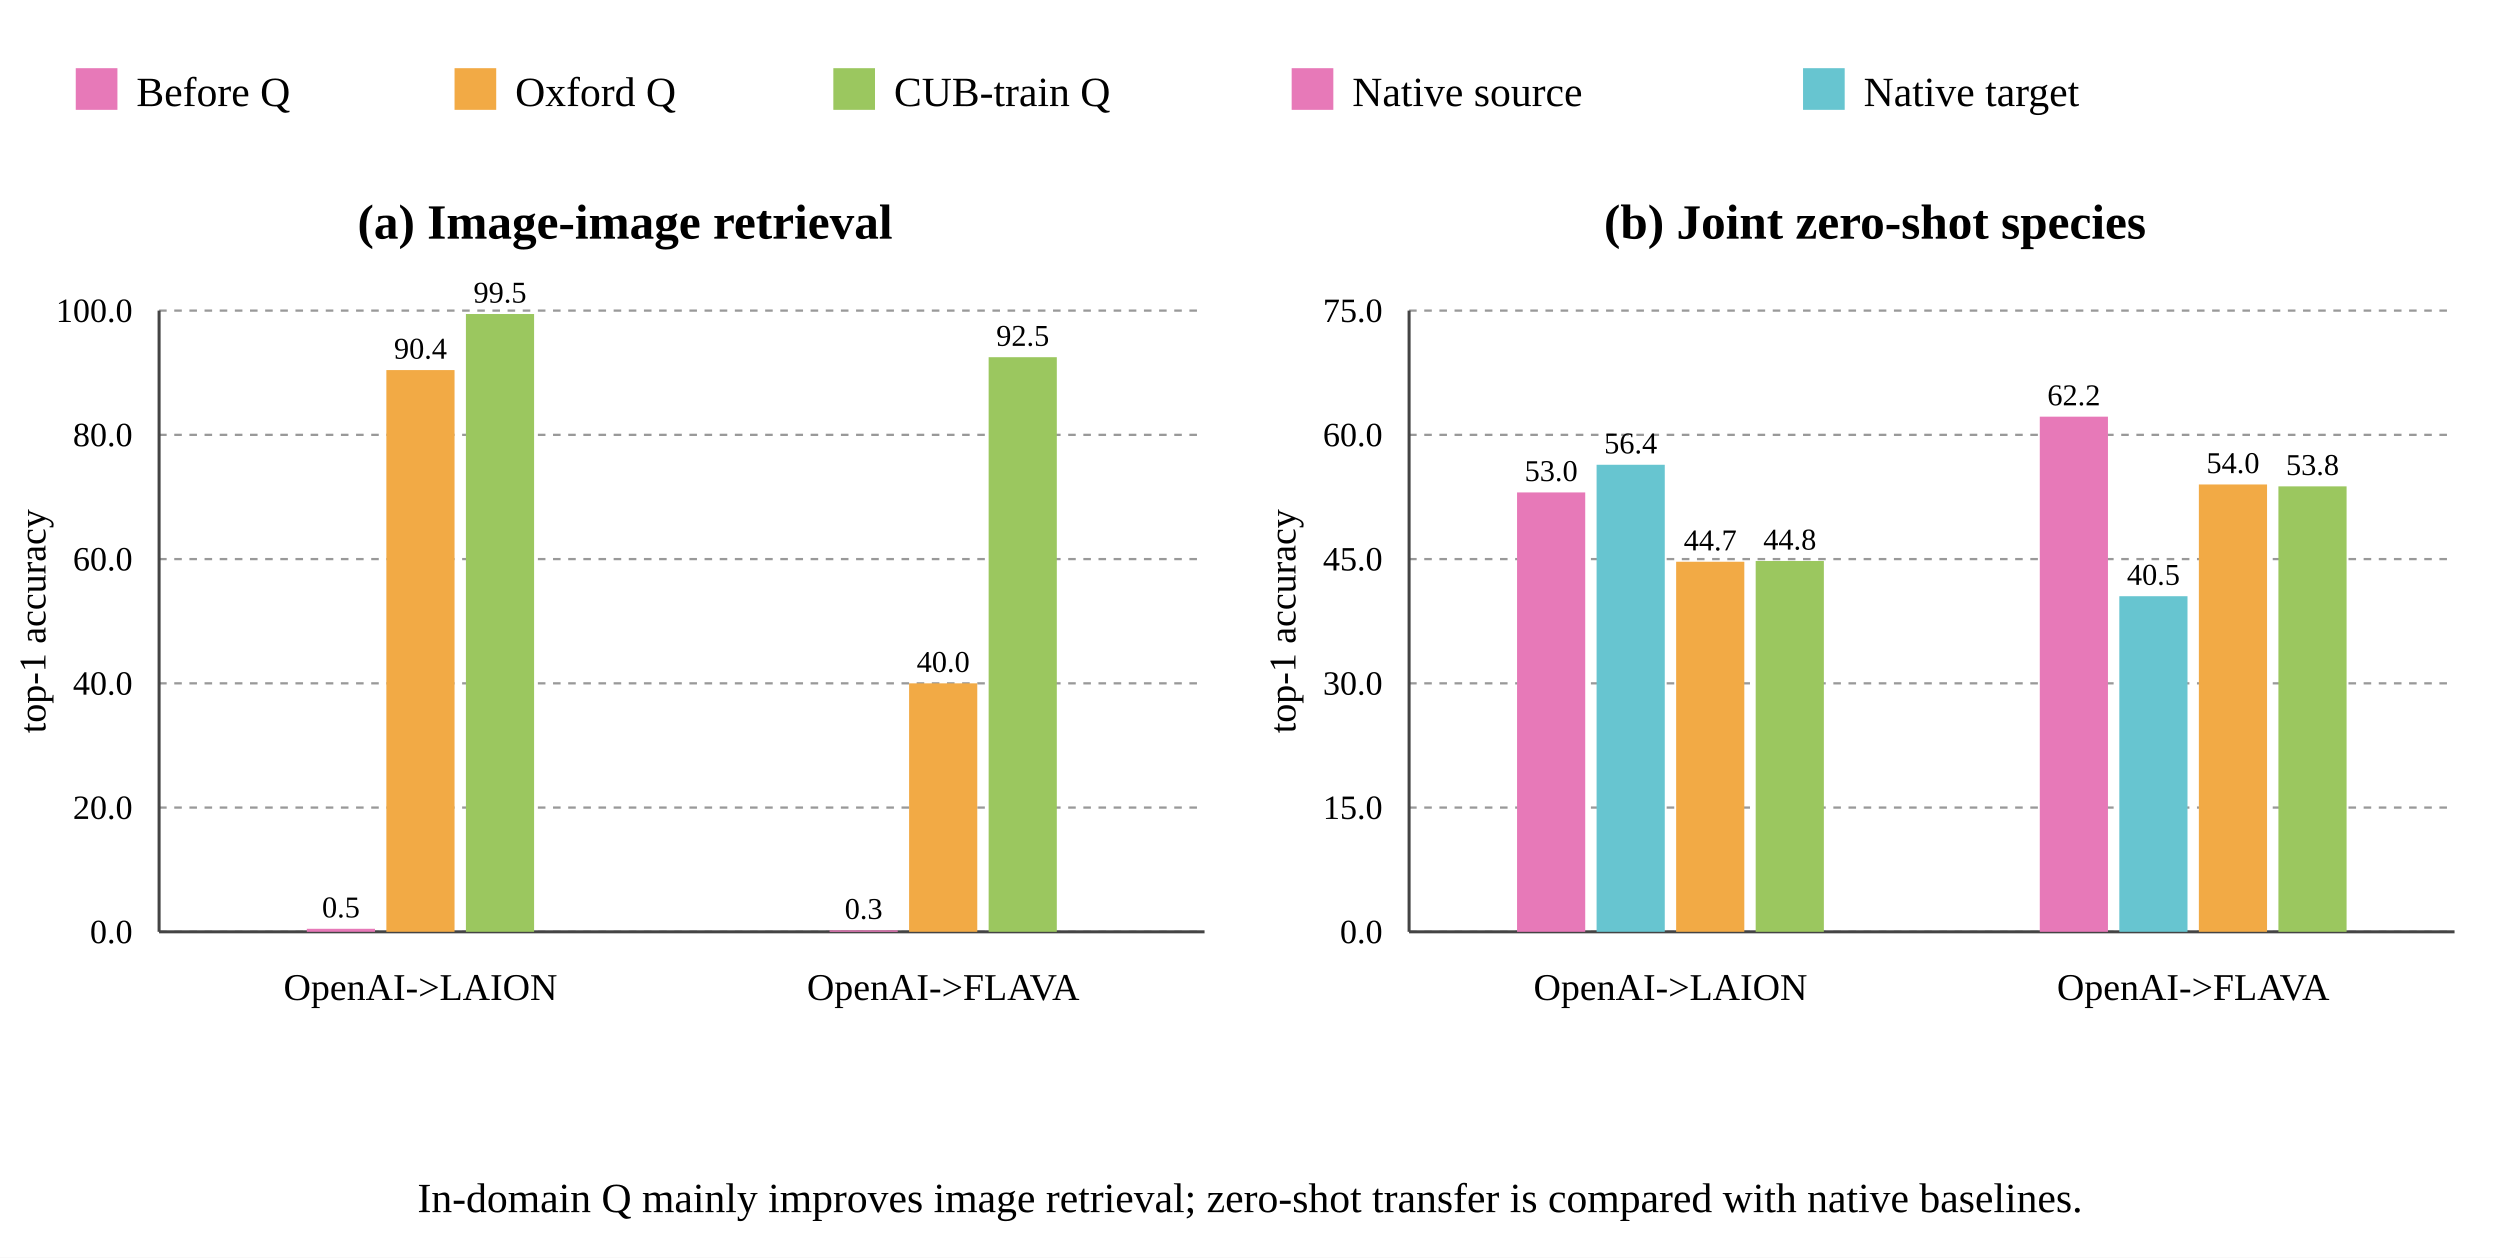
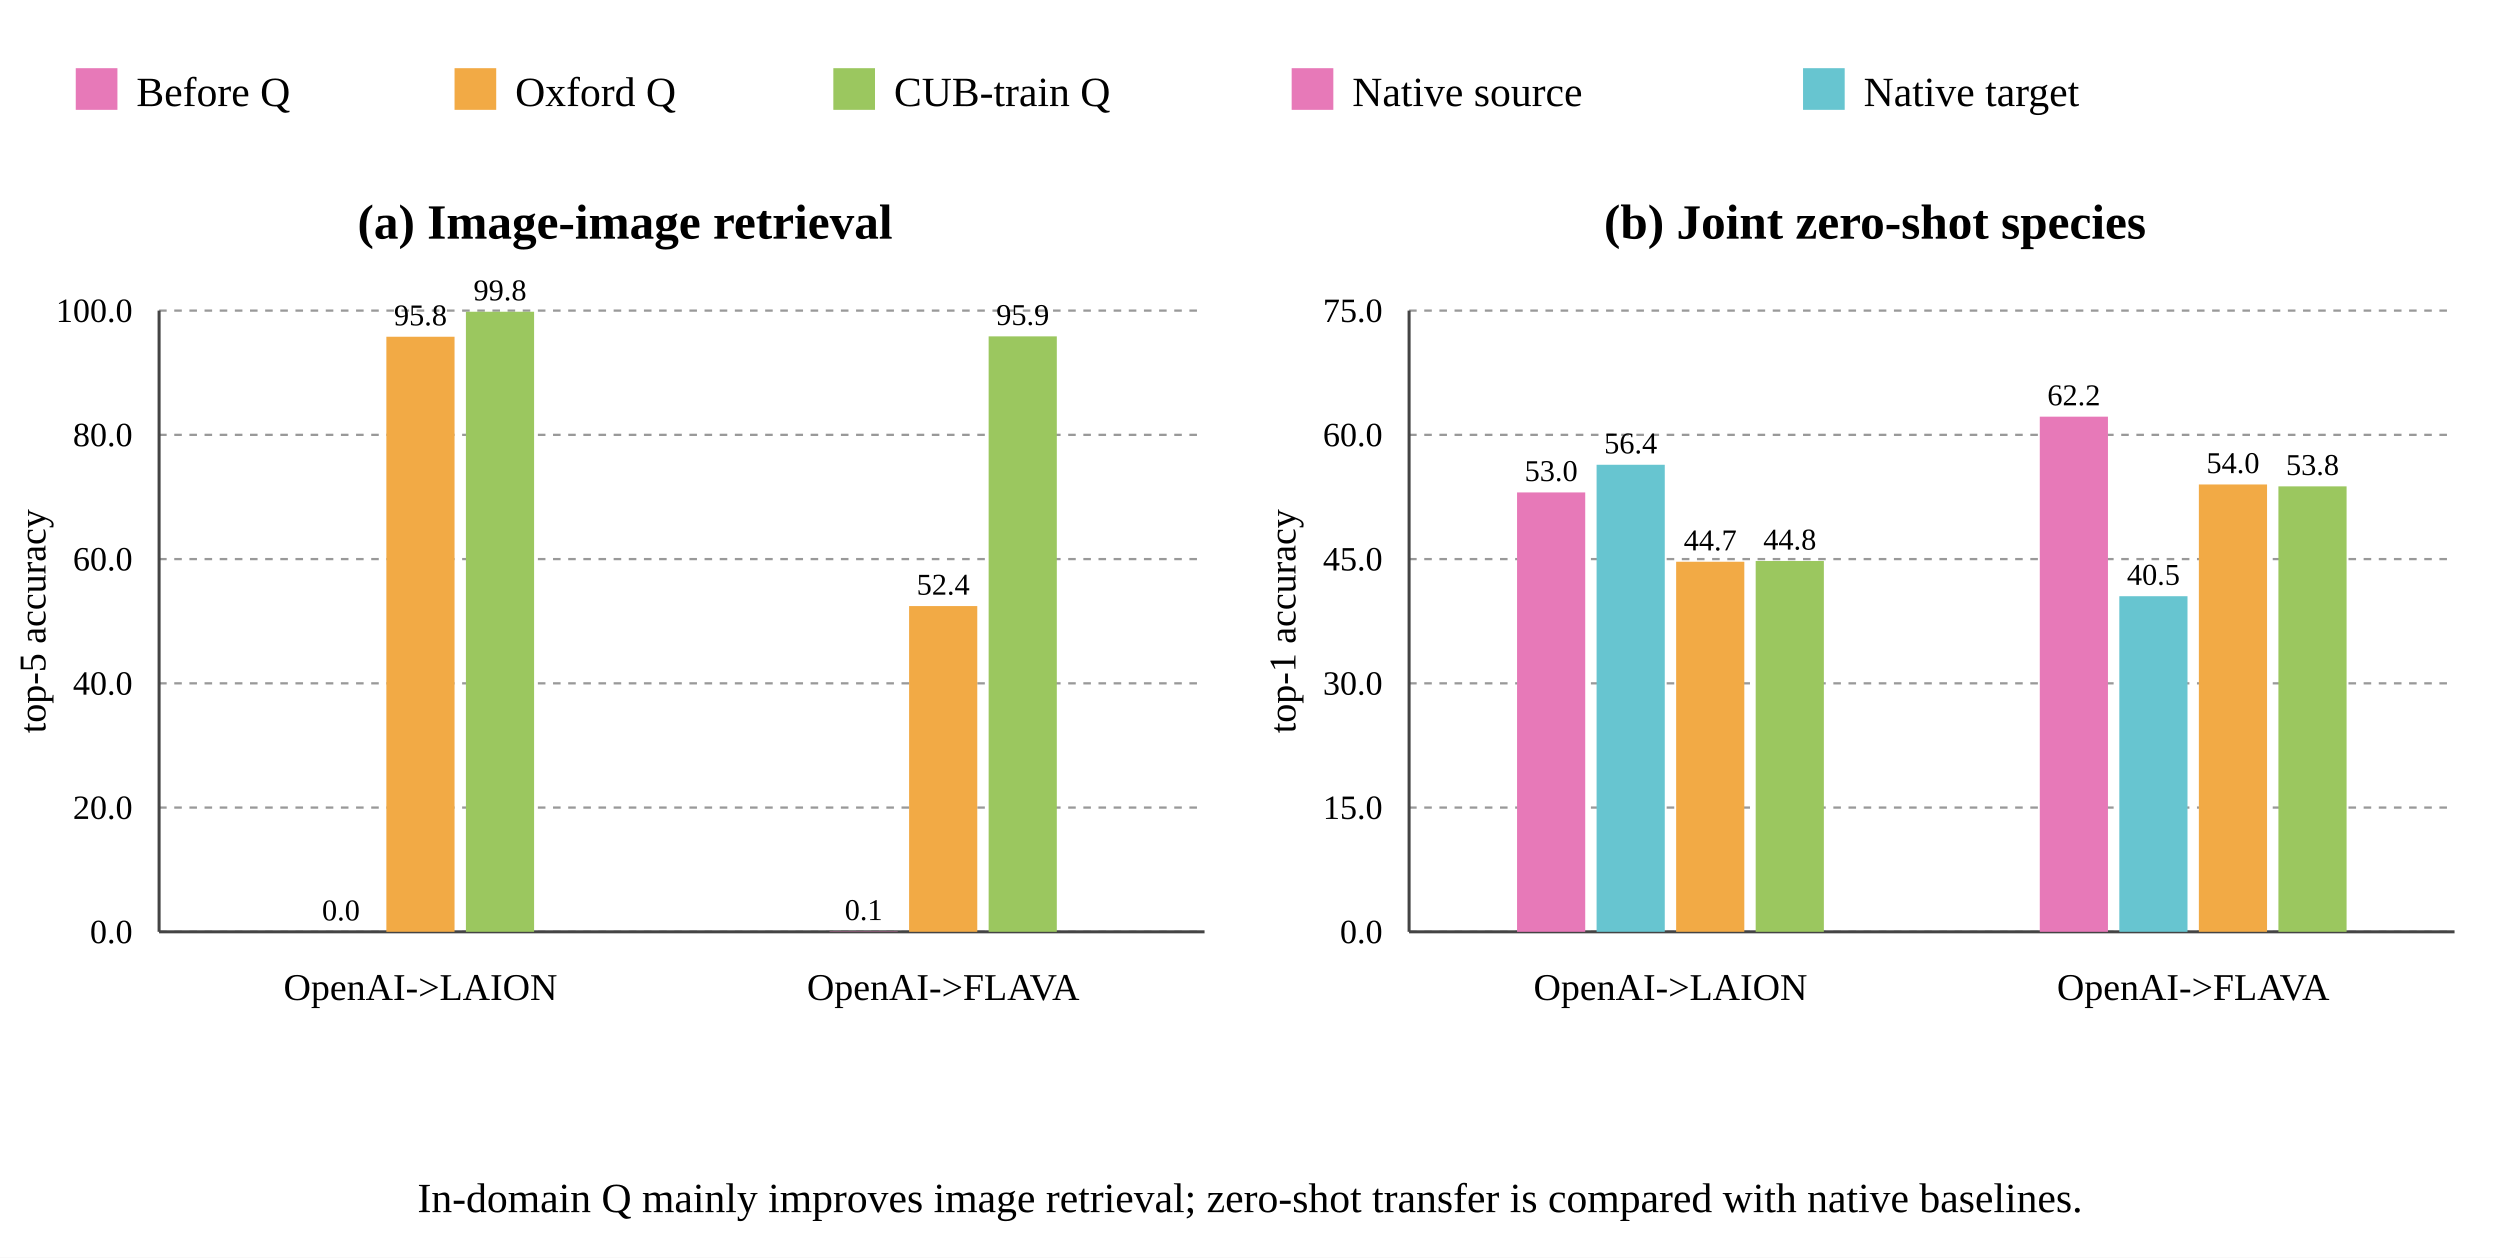
<svg xmlns="http://www.w3.org/2000/svg" width="660" height="332" viewBox="0 0 660 332">
  <rect width="100%" height="100%" fill="white" />
  <rect x="20" y="18" width="11" height="11" fill="#e779b8" />
  <text x="36" y="28" font-size="11" font-family="Times New Roman, serif">Before Q</text>
  <rect x="120" y="18" width="11" height="11" fill="#f2aa45" />
  <text x="136" y="28" font-size="11" font-family="Times New Roman, serif">Oxford Q</text>
  <rect x="220" y="18" width="11" height="11" fill="#9bc75f" />
  <text x="236" y="28" font-size="11" font-family="Times New Roman, serif">CUB-train Q</text>
  <rect x="341" y="18" width="11" height="11" fill="#e779b8" />
  <text x="357" y="28" font-size="11" font-family="Times New Roman, serif">Native source</text>
  <rect x="476" y="18" width="11" height="11" fill="#67c5d0" />
  <text x="492" y="28" font-size="11" font-family="Times New Roman, serif">Native target</text>
  <text x="165.0" y="63" text-anchor="middle" font-size="13" font-weight="600" font-family="Times New Roman, serif">(a) Image-image retrieval</text>
  <line x1="42" y1="246.0" x2="318" y2="246.0" stroke="#999" stroke-width="0.6" stroke-dasharray="2 2" />
  <text x="35" y="249.0" text-anchor="end" font-size="9" font-family="Times New Roman, serif">0.0</text>
  <line x1="42" y1="213.2" x2="318" y2="213.2" stroke="#999" stroke-width="0.6" stroke-dasharray="2 2" />
  <text x="35" y="216.2" text-anchor="end" font-size="9" font-family="Times New Roman, serif">20.0</text>
  <line x1="42" y1="180.4" x2="318" y2="180.4" stroke="#999" stroke-width="0.6" stroke-dasharray="2 2" />
  <text x="35" y="183.4" text-anchor="end" font-size="9" font-family="Times New Roman, serif">40.0</text>
  <line x1="42" y1="147.6" x2="318" y2="147.6" stroke="#999" stroke-width="0.6" stroke-dasharray="2 2" />
  <text x="35" y="150.6" text-anchor="end" font-size="9" font-family="Times New Roman, serif">60.0</text>
  <line x1="42" y1="114.8" x2="318" y2="114.8" stroke="#999" stroke-width="0.6" stroke-dasharray="2 2" />
  <text x="35" y="117.8" text-anchor="end" font-size="9" font-family="Times New Roman, serif">80.0</text>
  <line x1="42" y1="82.0" x2="318" y2="82.0" stroke="#999" stroke-width="0.6" stroke-dasharray="2 2" />
  <text x="35" y="85.0" text-anchor="end" font-size="9" font-family="Times New Roman, serif">100.0</text>
  <line x1="42" y1="246" x2="318" y2="246" stroke="#444" stroke-width="0.8" />
  <line x1="42" y1="82" x2="42" y2="246" stroke="#444" stroke-width="0.8" />
-   <rect x="81.0" y="245.2" width="18.0" height="0.8" fill="#e779b8" />
-   <text x="90.0" y="242.2" text-anchor="middle" font-size="8" font-family="Times New Roman, serif">0.5</text>
-   <rect x="102.0" y="97.7" width="18.0" height="148.3" fill="#f2aa45" />
-   <text x="111.0" y="94.7" text-anchor="middle" font-size="8" font-family="Times New Roman, serif">90.4</text>
-   <rect x="123.0" y="82.9" width="18.0" height="163.1" fill="#9bc75f" />
-   <text x="132.0" y="79.9" text-anchor="middle" font-size="8" font-family="Times New Roman, serif">99.5</text>
+   <rect x="81.0" y="246.0" width="18.0" height="0.0" fill="#e779b8" />
+   <text x="90.0" y="243.0" text-anchor="middle" font-size="8" font-family="Times New Roman, serif">0.0</text>
+   <rect x="102.0" y="88.9" width="18.0" height="157.1" fill="#f2aa45" />
+   <text x="111.0" y="85.9" text-anchor="middle" font-size="8" font-family="Times New Roman, serif">95.8</text>
+   <rect x="123.0" y="82.3" width="18.0" height="163.7" fill="#9bc75f" />
+   <text x="132.0" y="79.3" text-anchor="middle" font-size="8" font-family="Times New Roman, serif">99.8</text>
  <text x="111.0" y="264" text-anchor="middle" font-size="10" font-family="Times New Roman, serif">OpenAI-&gt;LAION</text>
-   <rect x="219.0" y="245.6" width="18.0" height="0.4" fill="#e779b8" />
-   <text x="228.0" y="242.6" text-anchor="middle" font-size="8" font-family="Times New Roman, serif">0.3</text>
-   <rect x="240.0" y="180.4" width="18.0" height="65.6" fill="#f2aa45" />
-   <text x="249.0" y="177.4" text-anchor="middle" font-size="8" font-family="Times New Roman, serif">40.0</text>
-   <rect x="261.0" y="94.3" width="18.0" height="151.7" fill="#9bc75f" />
-   <text x="270.0" y="91.3" text-anchor="middle" font-size="8" font-family="Times New Roman, serif">92.5</text>
+   <rect x="219.0" y="245.9" width="18.0" height="0.1" fill="#e779b8" />
+   <text x="228.0" y="242.9" text-anchor="middle" font-size="8" font-family="Times New Roman, serif">0.1</text>
+   <rect x="240.0" y="160.0" width="18.0" height="86.0" fill="#f2aa45" />
+   <text x="249.0" y="157.0" text-anchor="middle" font-size="8" font-family="Times New Roman, serif">52.4</text>
+   <rect x="261.0" y="88.8" width="18.0" height="157.2" fill="#9bc75f" />
+   <text x="270.0" y="85.8" text-anchor="middle" font-size="8" font-family="Times New Roman, serif">95.9</text>
  <text x="249.0" y="264" text-anchor="middle" font-size="10" font-family="Times New Roman, serif">OpenAI-&gt;FLAVA</text>
-   <text x="12" y="164.0" transform="rotate(-90 12 164.0)" text-anchor="middle" font-size="10" font-family="Times New Roman, serif">top-1 accuracy</text>
+   <text x="12" y="164.0" transform="rotate(-90 12 164.0)" text-anchor="middle" font-size="10" font-family="Times New Roman, serif">top-5 accuracy</text>
  <text x="495.0" y="63" text-anchor="middle" font-size="13" font-weight="600" font-family="Times New Roman, serif">(b) Joint zero-shot species</text>
  <line x1="372" y1="246.0" x2="648" y2="246.0" stroke="#999" stroke-width="0.6" stroke-dasharray="2 2" />
  <text x="365" y="249.0" text-anchor="end" font-size="9" font-family="Times New Roman, serif">0.0</text>
  <line x1="372" y1="213.2" x2="648" y2="213.2" stroke="#999" stroke-width="0.6" stroke-dasharray="2 2" />
  <text x="365" y="216.2" text-anchor="end" font-size="9" font-family="Times New Roman, serif">15.0</text>
  <line x1="372" y1="180.4" x2="648" y2="180.4" stroke="#999" stroke-width="0.6" stroke-dasharray="2 2" />
  <text x="365" y="183.4" text-anchor="end" font-size="9" font-family="Times New Roman, serif">30.0</text>
  <line x1="372" y1="147.6" x2="648" y2="147.6" stroke="#999" stroke-width="0.6" stroke-dasharray="2 2" />
  <text x="365" y="150.6" text-anchor="end" font-size="9" font-family="Times New Roman, serif">45.0</text>
  <line x1="372" y1="114.8" x2="648" y2="114.8" stroke="#999" stroke-width="0.6" stroke-dasharray="2 2" />
  <text x="365" y="117.8" text-anchor="end" font-size="9" font-family="Times New Roman, serif">60.0</text>
  <line x1="372" y1="82.0" x2="648" y2="82.0" stroke="#999" stroke-width="0.6" stroke-dasharray="2 2" />
  <text x="365" y="85.0" text-anchor="end" font-size="9" font-family="Times New Roman, serif">75.0</text>
  <line x1="372" y1="246" x2="648" y2="246" stroke="#444" stroke-width="0.8" />
  <line x1="372" y1="82" x2="372" y2="246" stroke="#444" stroke-width="0.8" />
  <rect x="400.5" y="130.0" width="18.0" height="116.0" fill="#e779b8" />
  <text x="409.5" y="127.0" text-anchor="middle" font-size="8" font-family="Times New Roman, serif">53.0</text>
  <rect x="421.5" y="122.7" width="18.0" height="123.3" fill="#67c5d0" />
  <text x="430.5" y="119.7" text-anchor="middle" font-size="8" font-family="Times New Roman, serif">56.4</text>
  <rect x="442.5" y="148.3" width="18.0" height="97.7" fill="#f2aa45" />
  <text x="451.5" y="145.3" text-anchor="middle" font-size="8" font-family="Times New Roman, serif">44.7</text>
  <rect x="463.5" y="148.1" width="18.0" height="97.9" fill="#9bc75f" />
  <text x="472.5" y="145.1" text-anchor="middle" font-size="8" font-family="Times New Roman, serif">44.8</text>
  <text x="441.0" y="264" text-anchor="middle" font-size="10" font-family="Times New Roman, serif">OpenAI-&gt;LAION</text>
  <rect x="538.5" y="110.0" width="18.0" height="136.0" fill="#e779b8" />
  <text x="547.5" y="107.0" text-anchor="middle" font-size="8" font-family="Times New Roman, serif">62.2</text>
  <rect x="559.5" y="157.4" width="18.0" height="88.6" fill="#67c5d0" />
  <text x="568.5" y="154.4" text-anchor="middle" font-size="8" font-family="Times New Roman, serif">40.5</text>
  <rect x="580.5" y="127.9" width="18.0" height="118.1" fill="#f2aa45" />
  <text x="589.5" y="124.9" text-anchor="middle" font-size="8" font-family="Times New Roman, serif">54.0</text>
  <rect x="601.5" y="128.4" width="18.0" height="117.6" fill="#9bc75f" />
  <text x="610.5" y="125.4" text-anchor="middle" font-size="8" font-family="Times New Roman, serif">53.8</text>
  <text x="579.0" y="264" text-anchor="middle" font-size="10" font-family="Times New Roman, serif">OpenAI-&gt;FLAVA</text>
  <text x="342" y="164.0" transform="rotate(-90 342 164.0)" text-anchor="middle" font-size="10" font-family="Times New Roman, serif">top-1 accuracy</text>
  <text x="330.0" y="320" text-anchor="middle" font-size="11" font-family="Times New Roman, serif">In-domain Q mainly improves image retrieval; zero-shot transfer is compared with native baselines.</text>
</svg>
